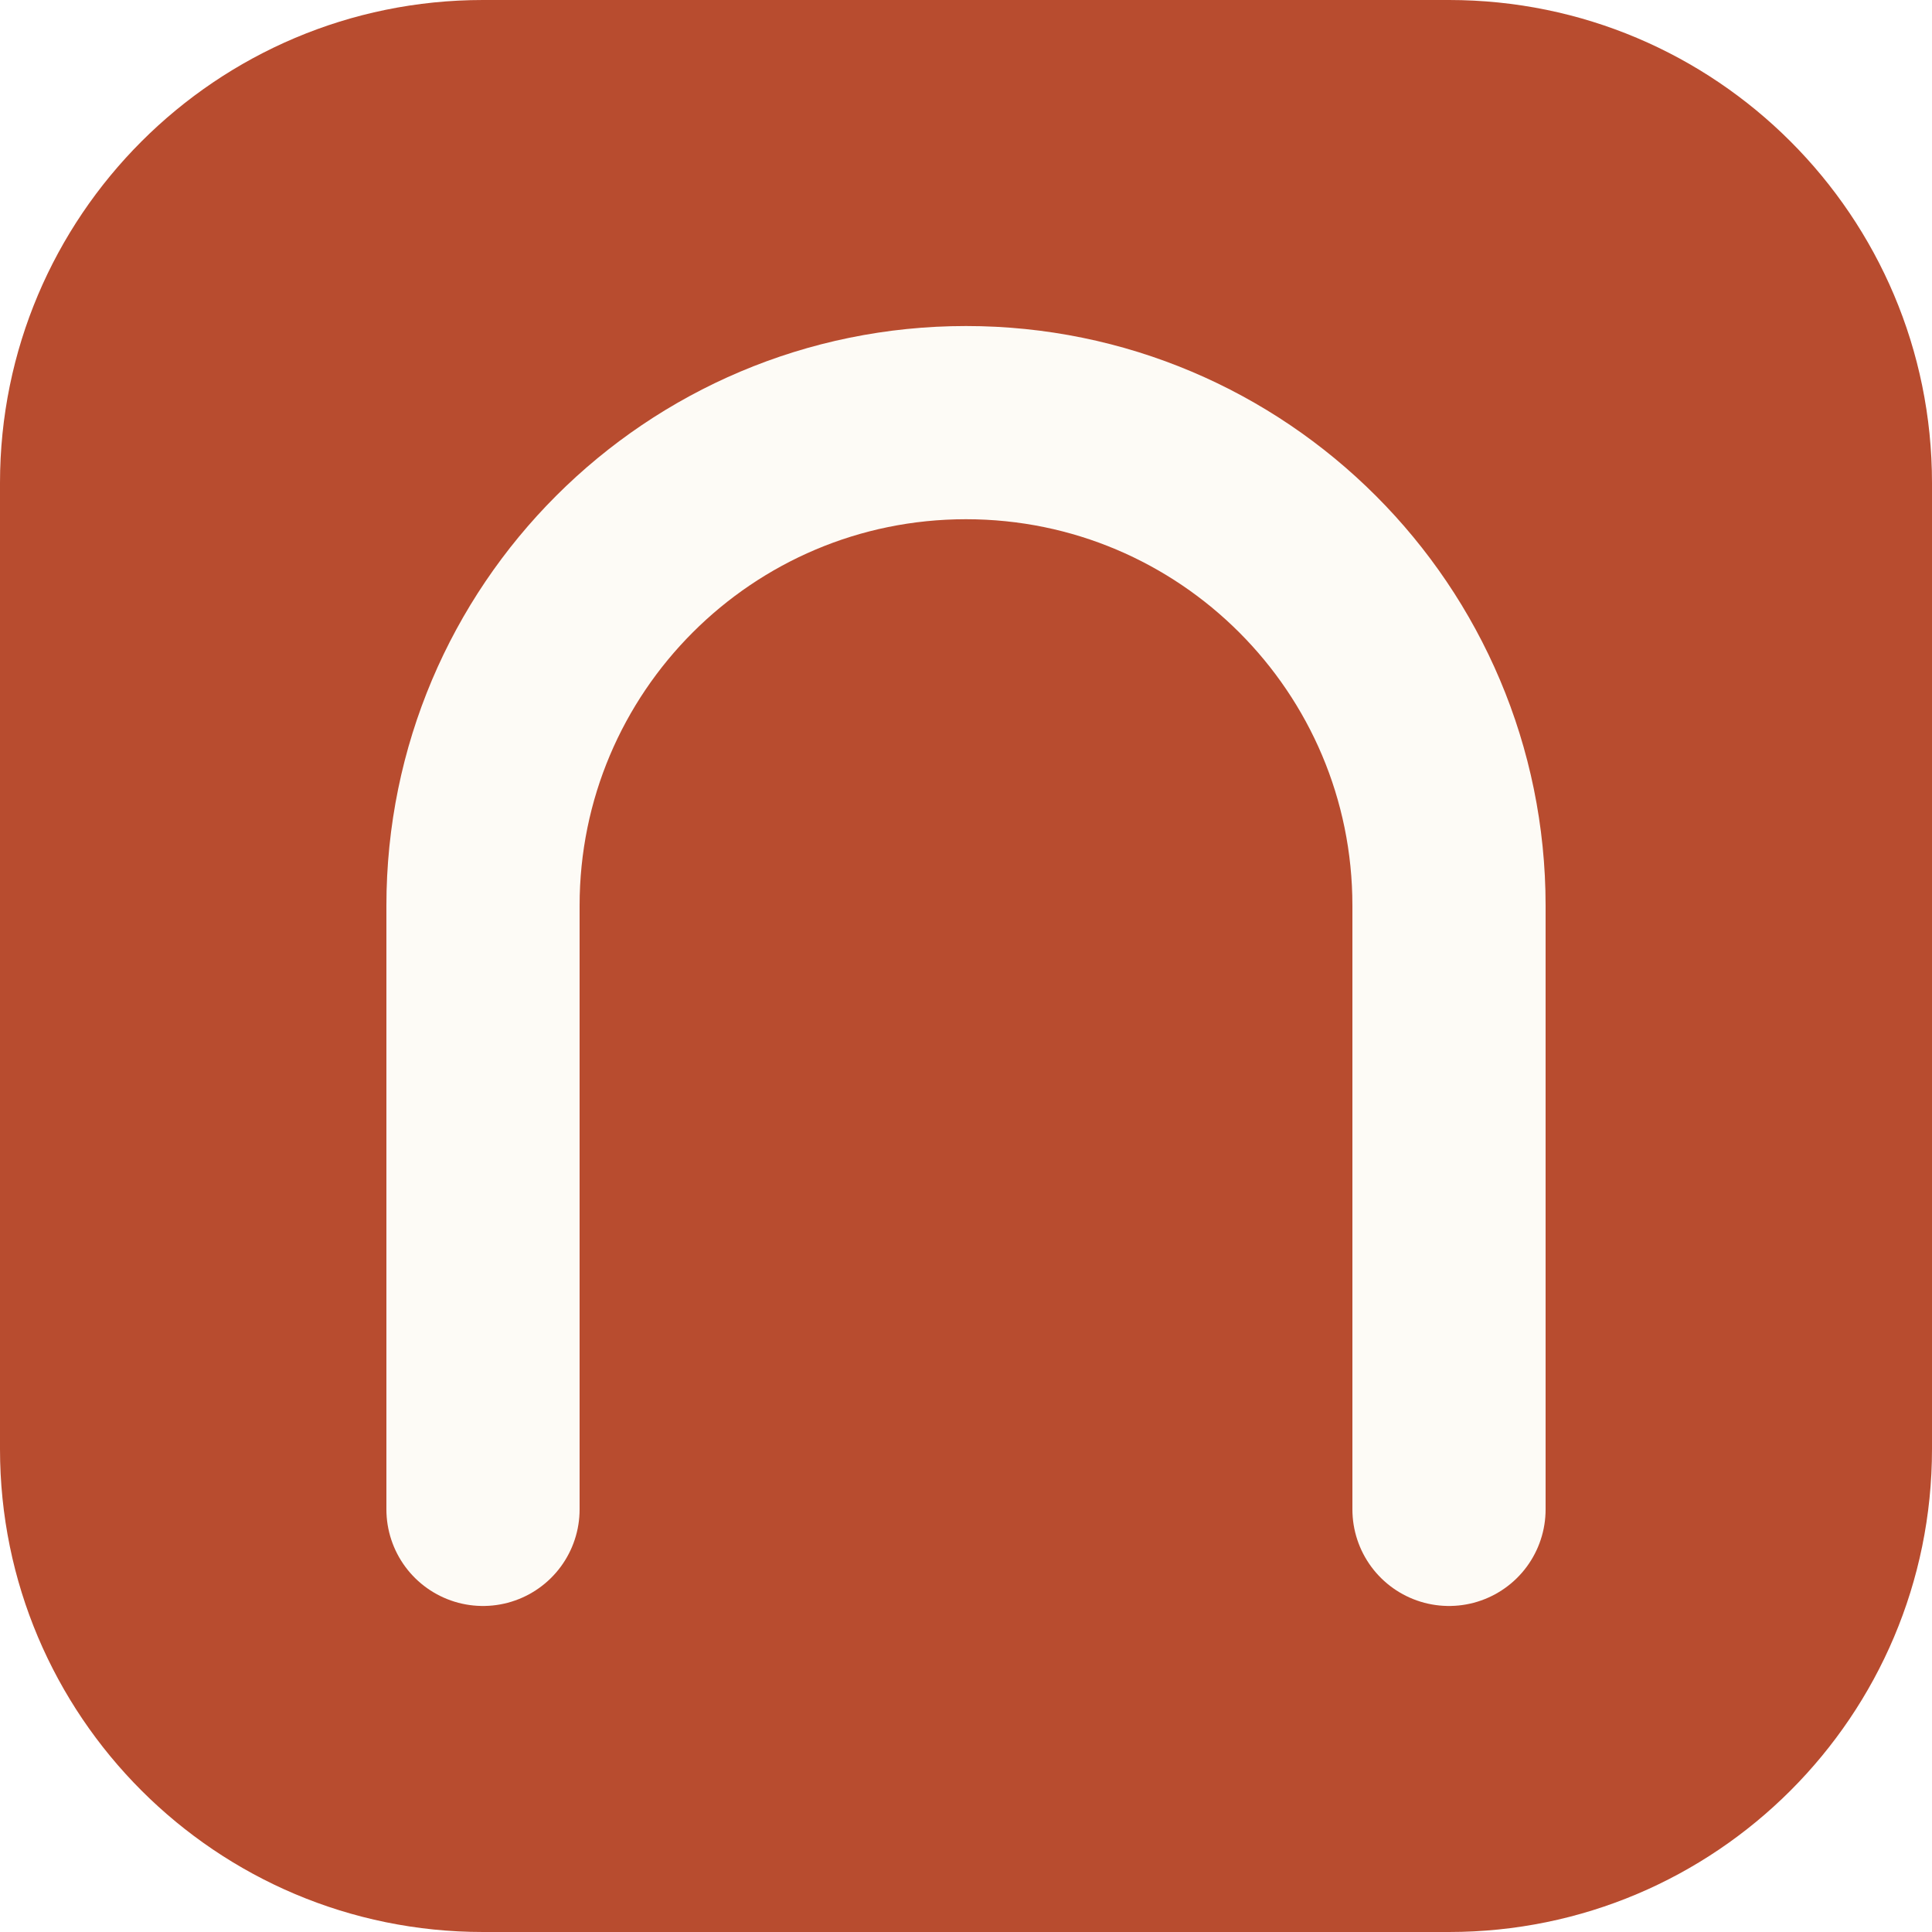
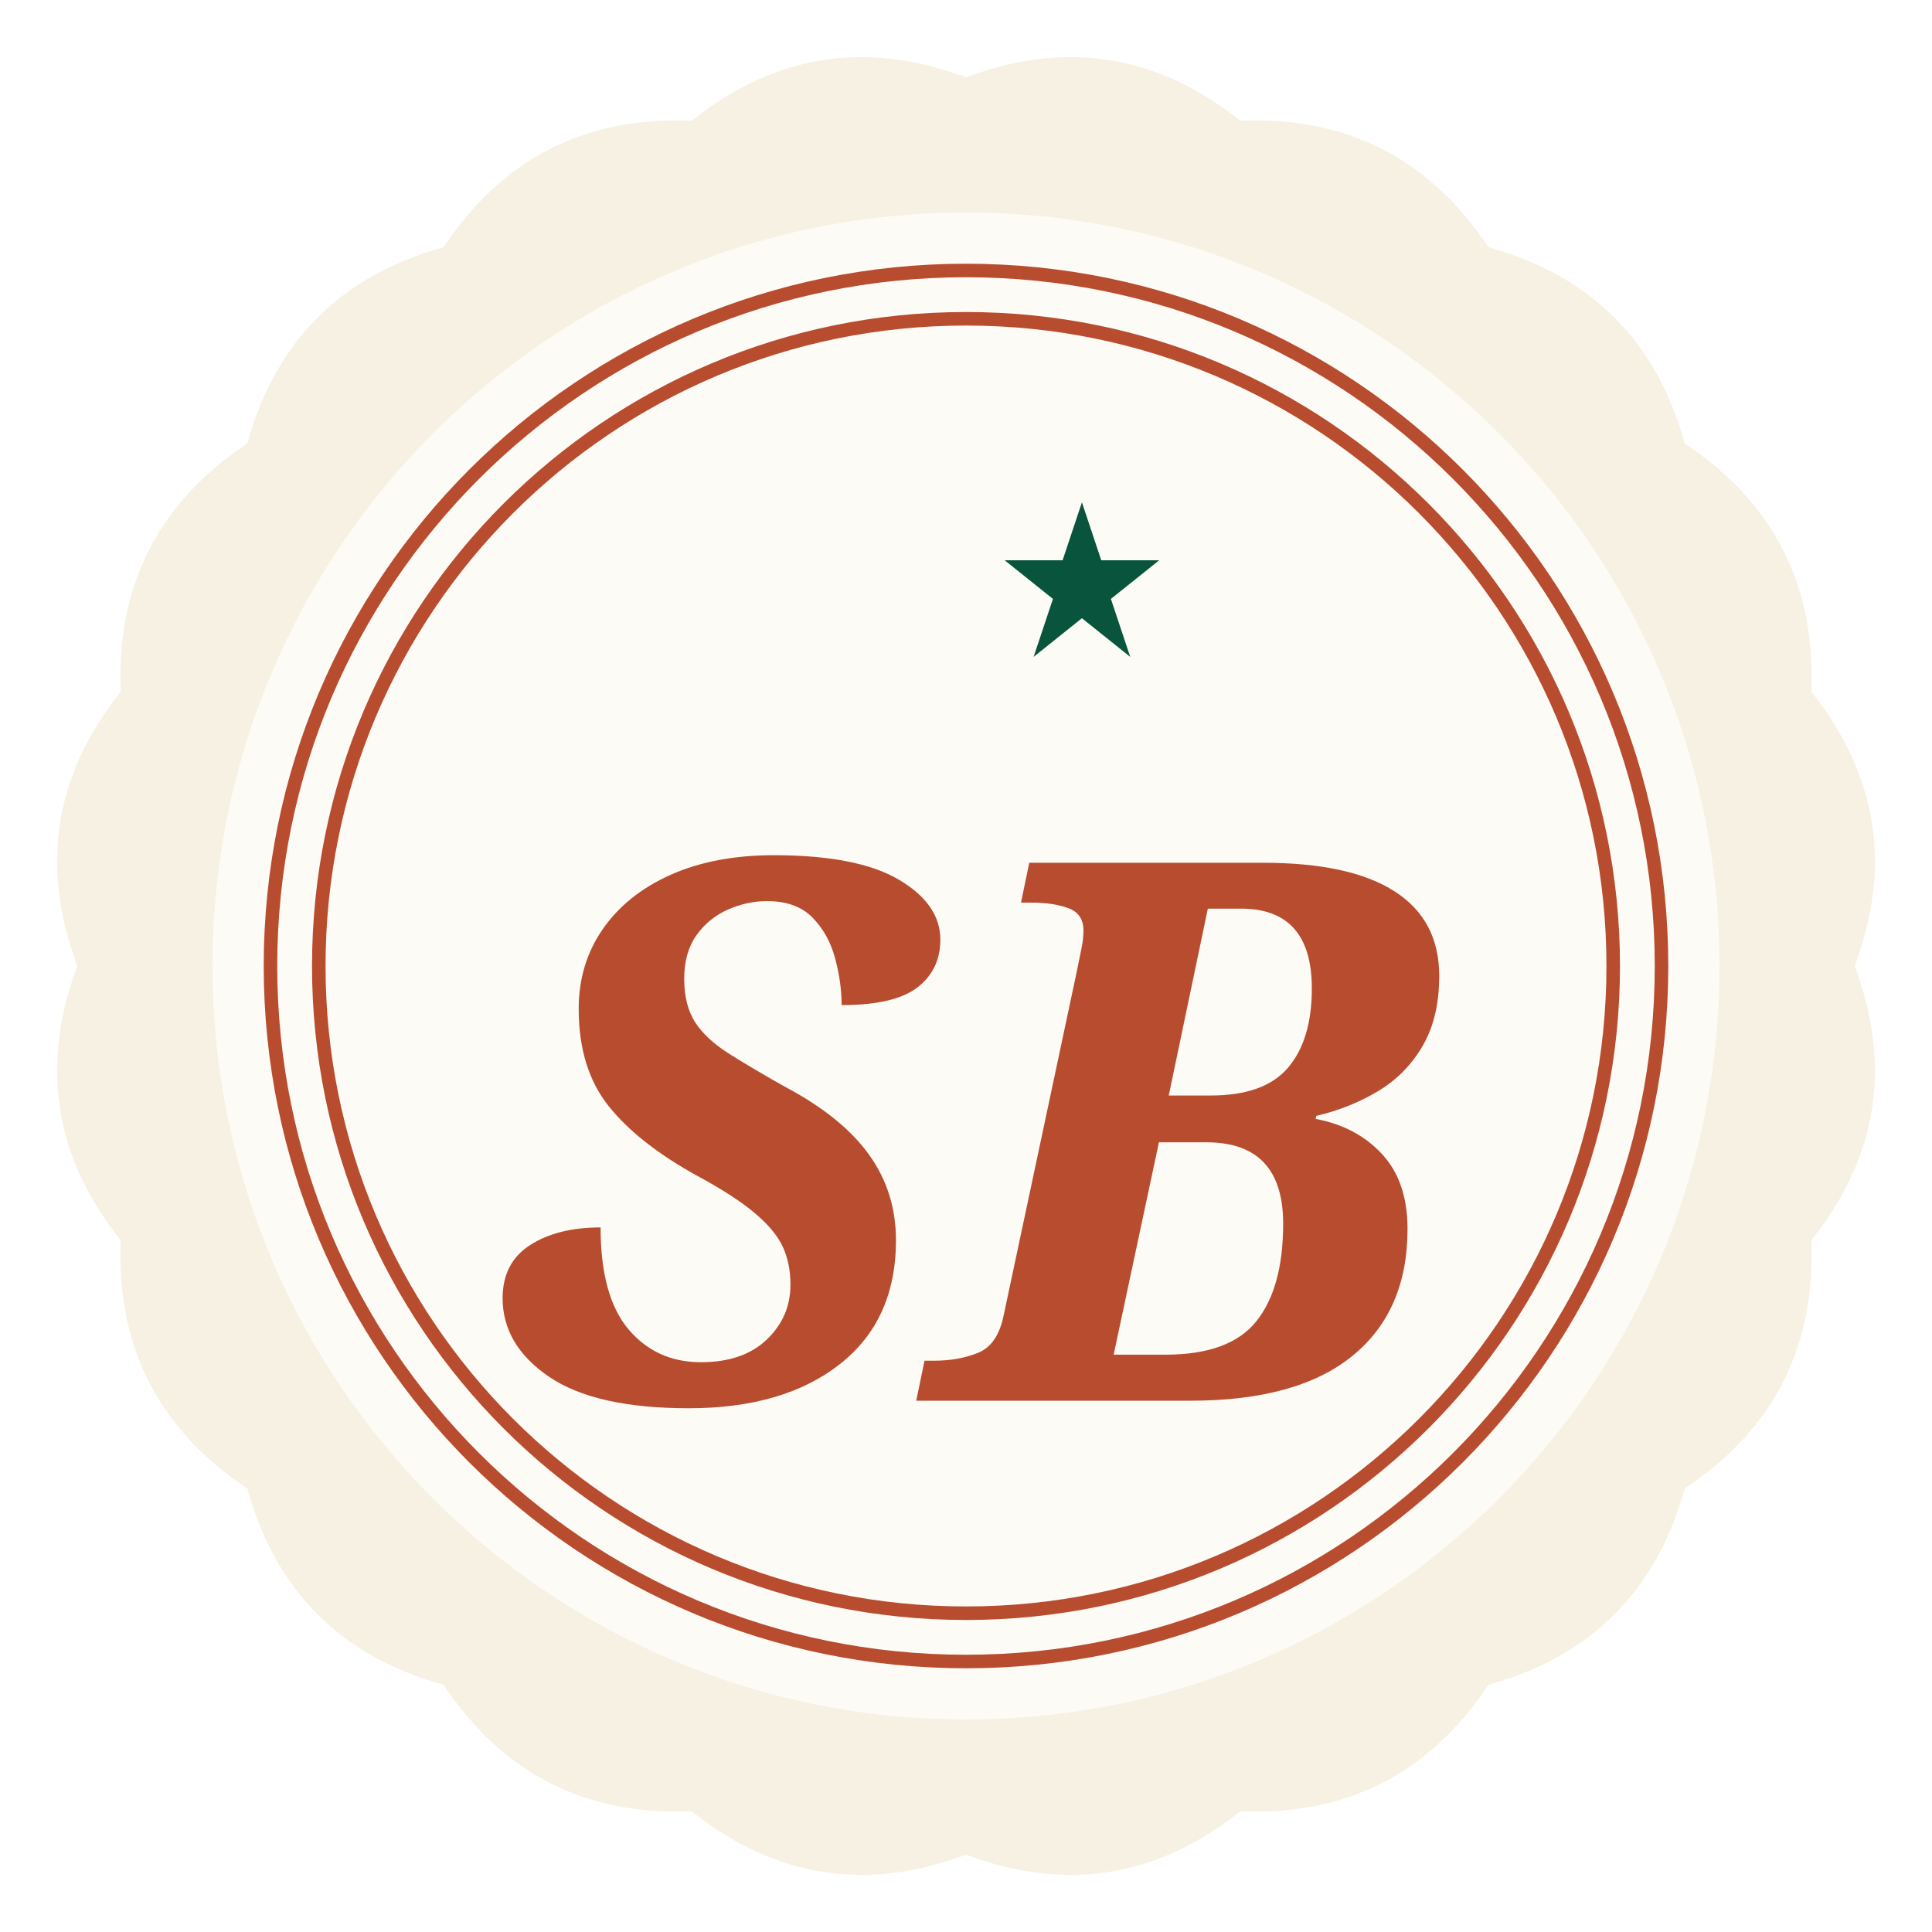
- <svg xmlns="http://www.w3.org/2000/svg" viewBox="0 0 32 32">
-   <rect width="32" height="32" rx="8" fill="#b84c2f" />
-   <path d="M8 25V15a8 8 0 0 1 16 0v10" fill="none" stroke="#fdfbf6" stroke-width="3.2" stroke-linecap="round" />
+ <svg xmlns="http://www.w3.org/2000/svg" viewBox="0 0 200 200">
+   <path d="M 192.0,100.0 Q 197.8,115.5 187.5,128.4 Q 188.2,144.9 174.4,154.1 Q 170.0,170.0 154.1,174.4 Q 144.9,188.2 128.4,187.5 Q 115.5,197.8 100.0,192.0 Q 84.5,197.8 71.6,187.5 Q 55.1,188.2 45.9,174.4 Q 30.0,170.0 25.6,154.1 Q 11.8,144.9 12.5,128.4 Q 2.2,115.5 8.0,100.0 Q 2.2,84.5 12.5,71.6 Q 11.8,55.1 25.6,45.9 Q 30.0,30.0 45.9,25.6 Q 55.1,11.8 71.6,12.5 Q 84.5,2.2 100.0,8.0 Q 115.5,2.2 128.4,12.5 Q 144.9,11.8 154.1,25.6 Q 170.0,30.0 174.4,45.9 Q 188.2,55.1 187.5,71.6 Q 197.8,84.5 192.0,100.0 Z" fill="#f7f1e3" />
+   <circle cx="100" cy="100" r="78" fill="#fdfbf6" />
+   <circle cx="100" cy="100" r="72" fill="none" stroke="#b84c2f" stroke-width="1.4" />
+   <circle cx="100" cy="100" r="67" fill="none" stroke="#b84c2f" stroke-width="1.4" />
+   <path d="M92 60A13 13 0 1 1 75.9 37 10.2 10.2 0 0 0 92 60z" fill="#08543c" />
+   <polygon points="112,52 114,58 120,58 115,62 117,68 112,64 107,68 109,62 104,58 110,58" fill="#08543c" />
+   <text x="100" y="145" text-anchor="middle" font-family="Fraunces, ui-serif, Georgia, serif" font-weight="700" font-style="italic" font-size="78" fill="#b84c2f">SB</text>
</svg>
